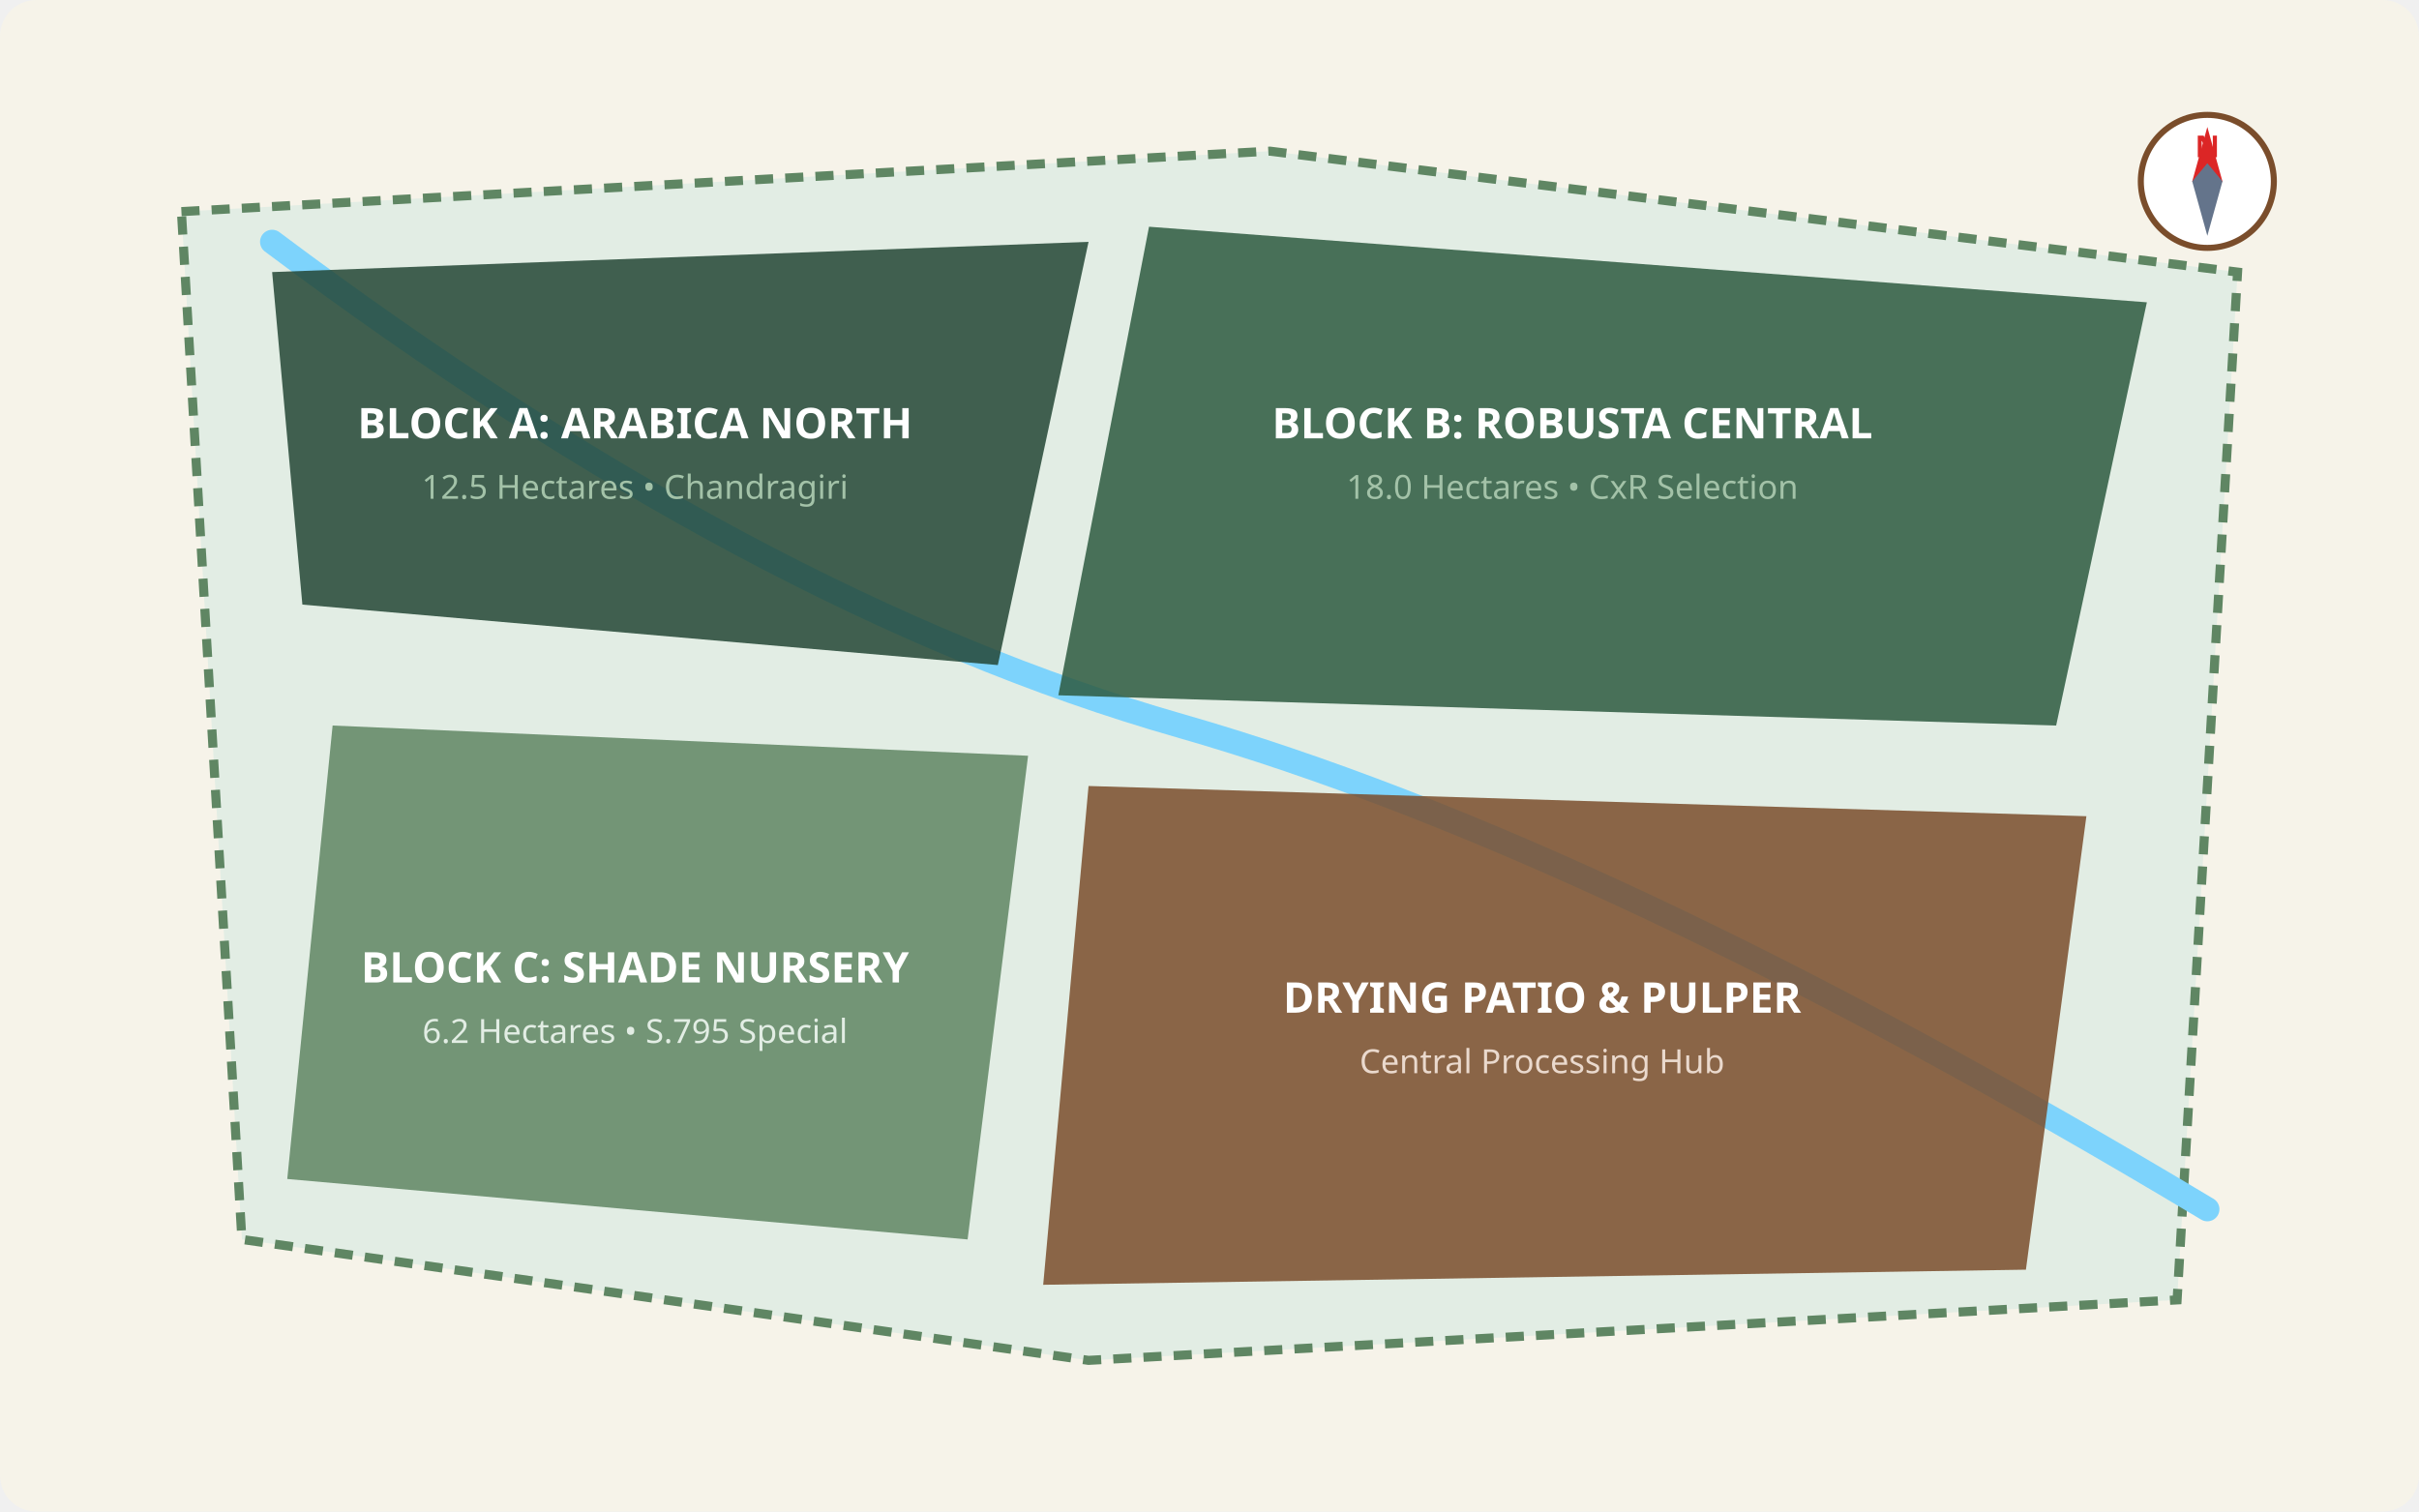
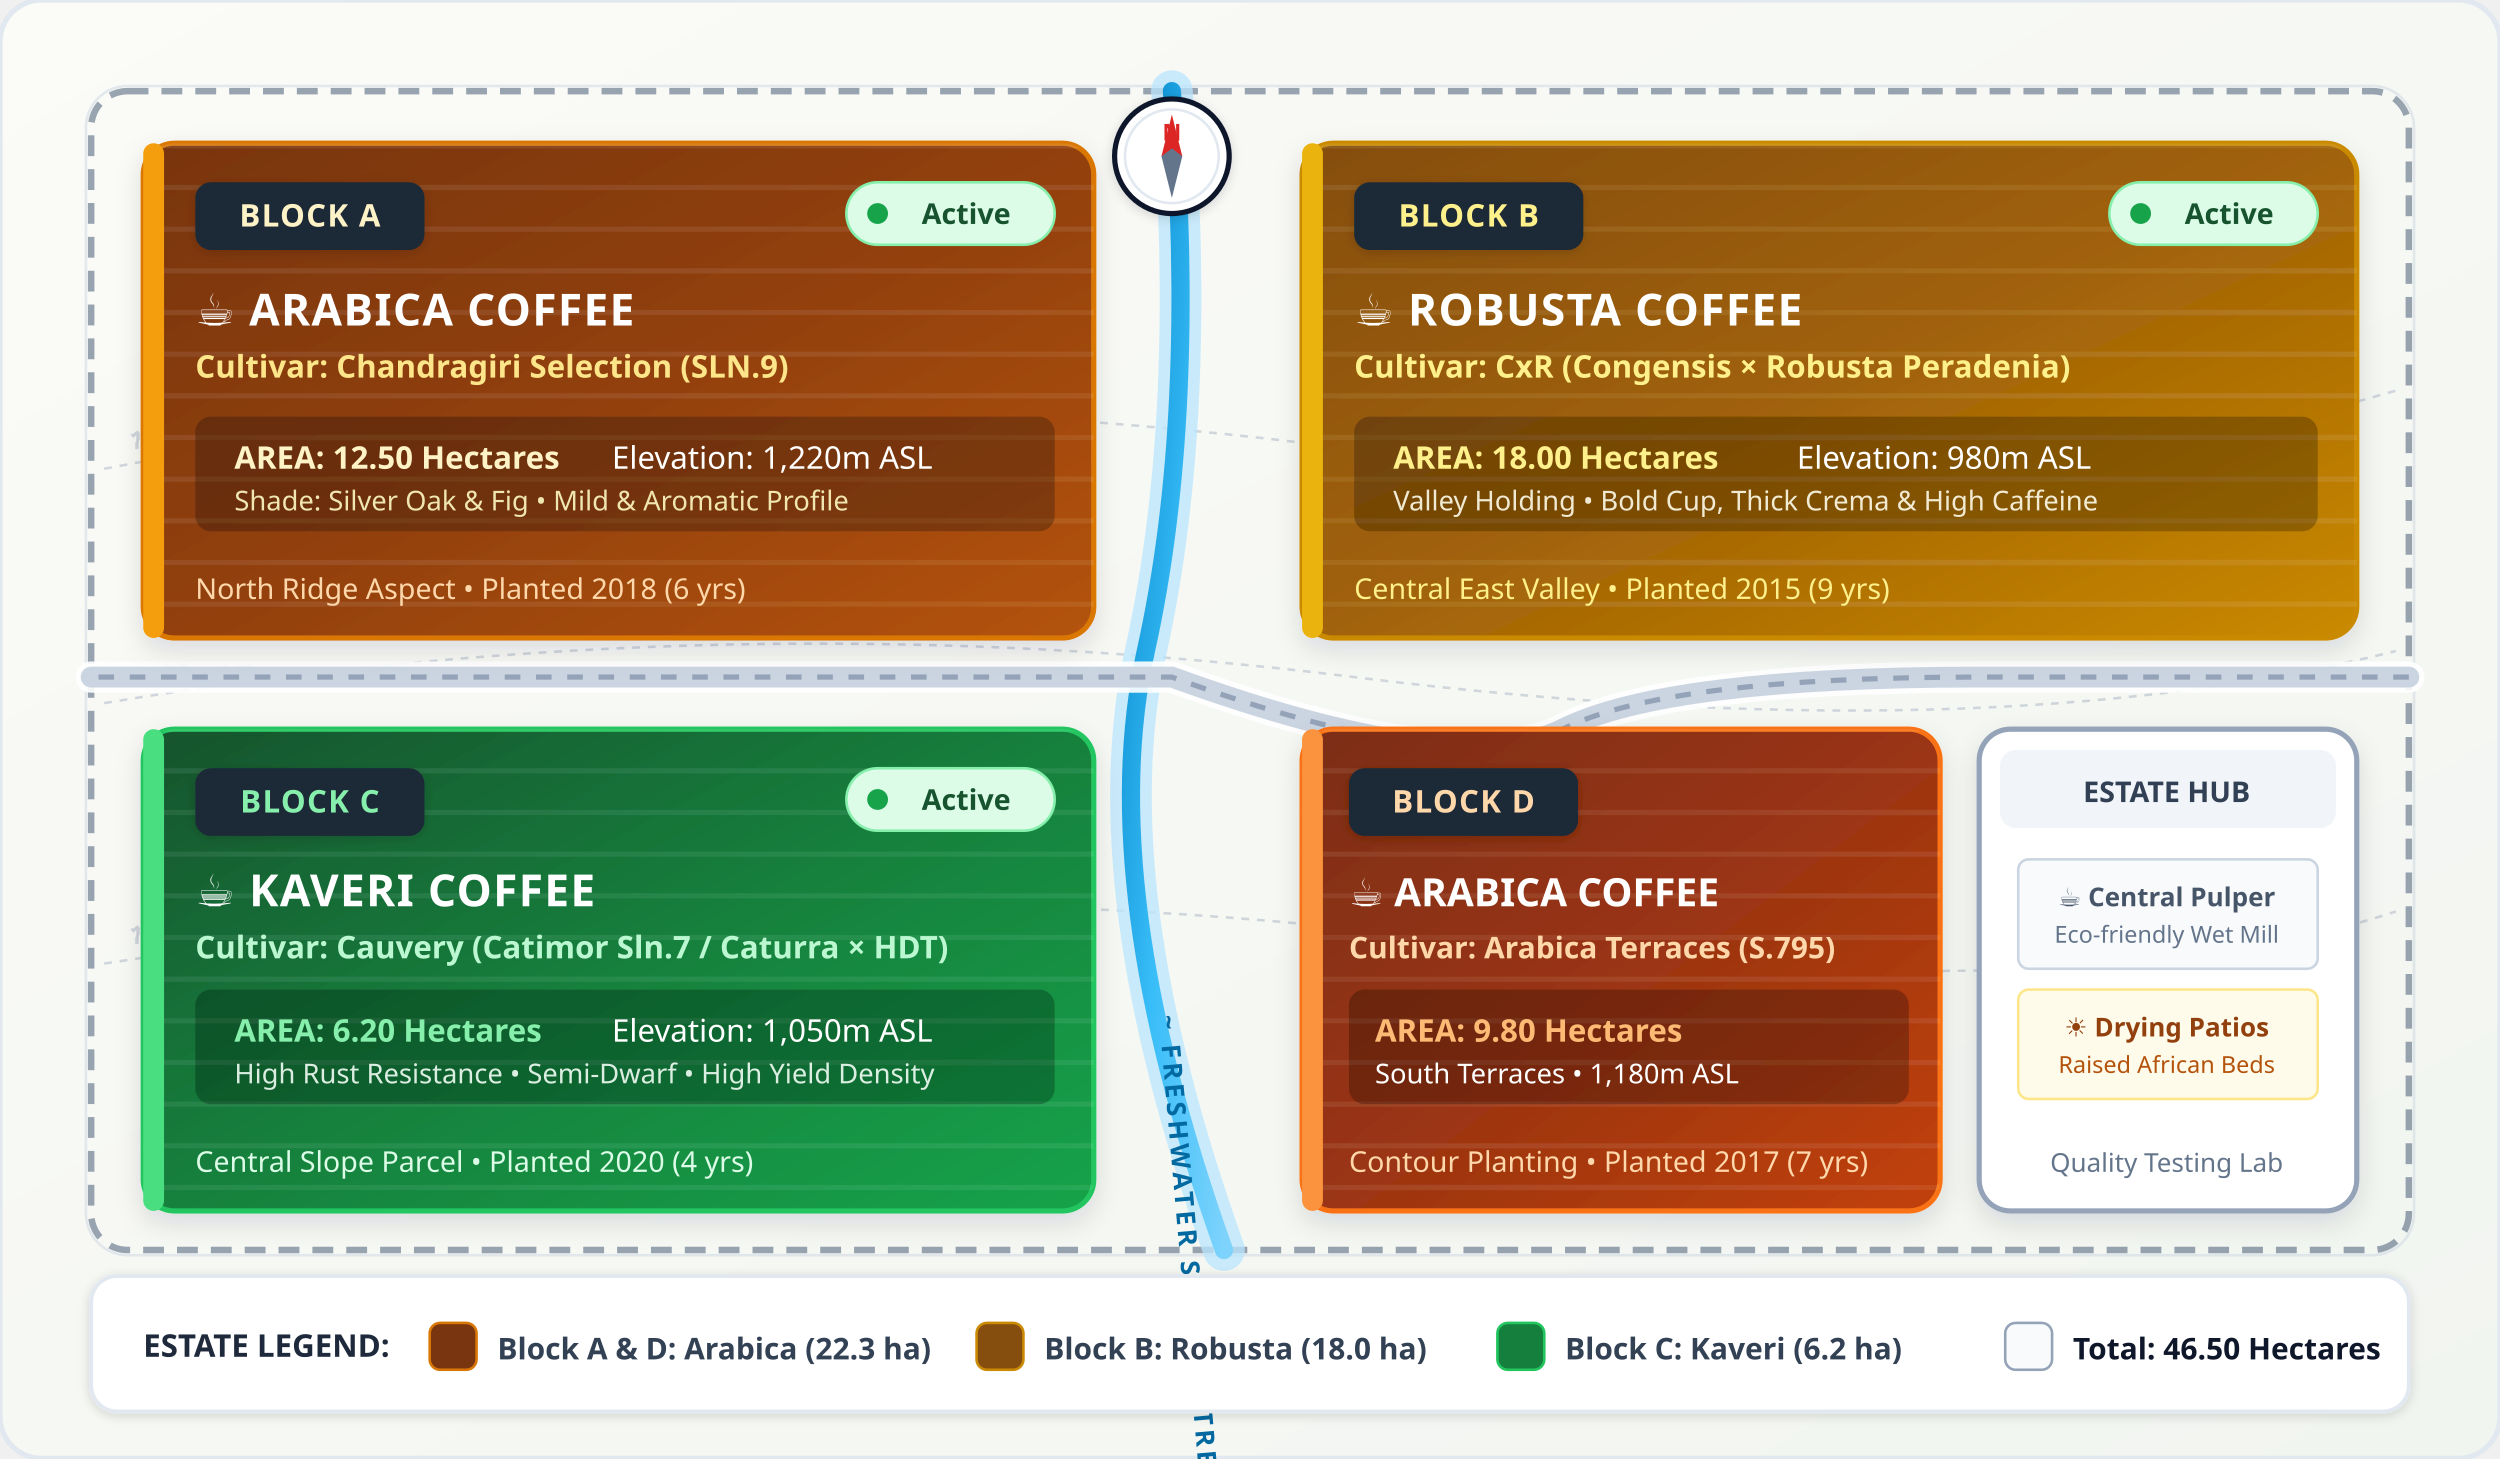
- <svg xmlns="http://www.w3.org/2000/svg" viewBox="0 0 800 500" width="100%" height="100%">
-   <rect width="800" height="500" fill="#F6F3E9" rx="12" />
-   <path d="M 60 70 L 420 50 L 740 90 L 720 430 L 360 450 L 80 410 Z" fill="#E2EDE4" stroke="#5F8663" stroke-width="3" stroke-dasharray="6,4" />
-   <path d="M 90 80 Q 250 200, 390 240 T 730 400" fill="none" stroke="#7DD3FC" stroke-width="8" stroke-linecap="round" />
-   <path d="M 90 90 L 360 80 L 330 220 L 100 200 Z" fill="#234735" opacity="0.85" />
-   <text x="210" y="145" fill="#FFFFFF" font-family="sans-serif" font-size="14" font-weight="bold" text-anchor="middle">BLOCK A: ARABICA NORTH</text>
-   <text x="210" y="165" fill="#A3C2A8" font-family="sans-serif" font-size="11" text-anchor="middle">12.5 Hectares • Chandragiri</text>
-   <path d="M 380 75 L 710 100 L 680 240 L 350 230 Z" fill="#2D5A40" opacity="0.85" />
-   <text x="520" y="145" fill="#FFFFFF" font-family="sans-serif" font-size="14" font-weight="bold" text-anchor="middle">BLOCK B: ROBUSTA CENTRAL</text>
-   <text x="520" y="165" fill="#A3C2A8" font-family="sans-serif" font-size="11" text-anchor="middle">18.0 Hectares • CxR Selection</text>
-   <path d="M 110 240 L 340 250 L 320 410 L 95 390 Z" fill="#5F8663" opacity="0.85" />
-   <text x="210" y="325" fill="#FFFFFF" font-family="sans-serif" font-size="14" font-weight="bold" text-anchor="middle">BLOCK C: SHADE NURSERY</text>
-   <text x="210" y="345" fill="#E2EDE4" font-family="sans-serif" font-size="11" text-anchor="middle">6.2 Hectares • S.795 Special</text>
-   <path d="M 360 260 L 690 270 L 670 420 L 345 425 Z" fill="#7A4D2B" opacity="0.85" />
-   <text x="510" y="335" fill="#FFFFFF" font-family="sans-serif" font-size="14" font-weight="bold" text-anchor="middle">DRYING PATIO &amp; PULPER</text>
-   <text x="510" y="355" fill="#EAD9CD" font-family="sans-serif" font-size="11" text-anchor="middle">Central Processing Hub</text>
-   <g transform="translate(730, 60)">
-     <circle cx="0" cy="0" r="22" fill="#FFFFFF" stroke="#7A4D2B" stroke-width="2" />
-     <polygon points="0,-18 5,0 0,6 -5,0" fill="#DC2626" />
-     <polygon points="0,18 5,0 0,-6 -5,0" fill="#64748B" />
-     <text x="0" y="-8" font-family="sans-serif" font-size="10" font-weight="bold" fill="#DC2626" text-anchor="middle">N</text>
+ <svg xmlns="http://www.w3.org/2000/svg" viewBox="0 0 960 560" width="100%" height="100%">
+   <defs>
+     <linearGradient id="arabicaGrad" x1="0%" y1="0%" x2="100%" y2="100%">
+       <stop offset="0%" stop-color="#78350f" />
+       <stop offset="50%" stop-color="#92400e" />
+       <stop offset="100%" stop-color="#b45309" />
+     </linearGradient>
+     <linearGradient id="robustaGrad" x1="0%" y1="0%" x2="100%" y2="100%">
+       <stop offset="0%" stop-color="#854d0e" />
+       <stop offset="50%" stop-color="#a16207" />
+       <stop offset="100%" stop-color="#ca8a04" />
+     </linearGradient>
+     <linearGradient id="kaveriGrad" x1="0%" y1="0%" x2="100%" y2="100%">
+       <stop offset="0%" stop-color="#14532d" />
+       <stop offset="50%" stop-color="#15803d" />
+       <stop offset="100%" stop-color="#16a34a" />
+     </linearGradient>
+     <linearGradient id="arabicaTerraceGrad" x1="0%" y1="0%" x2="100%" y2="100%">
+       <stop offset="0%" stop-color="#7c2d12" />
+       <stop offset="50%" stop-color="#9a3412" />
+       <stop offset="100%" stop-color="#c2410c" />
+     </linearGradient>
+     <linearGradient id="waterGrad" x1="0%" y1="0%" x2="100%" y2="100%">
+       <stop offset="0%" stop-color="#0284c7" />
+       <stop offset="50%" stop-color="#38bdf8" />
+       <stop offset="100%" stop-color="#7dd3fc" />
+     </linearGradient>
+     <linearGradient id="bgCanvas" x1="0%" y1="0%" x2="100%" y2="100%">
+       <stop offset="0%" stop-color="#fbfbf7" />
+       <stop offset="100%" stop-color="#f1f5f0" />
+     </linearGradient>
+     <filter id="cardShadow" x="-5%" y="-5%" width="110%" height="115%" filterUnits="userSpaceOnUse">
+       <feDropShadow dx="0" dy="4" stdDeviation="5" flood-color="#0f172a" flood-opacity="0.12" />
+     </filter>
+     <filter id="pillShadow" x="-10%" y="-10%" width="120%" height="125%" filterUnits="userSpaceOnUse">
+       <feDropShadow dx="0" dy="1" stdDeviation="2" flood-color="#000000" flood-opacity="0.15" />
+     </filter>
+     <pattern id="cropRows" width="16" height="16" patternUnits="userSpaceOnUse">
+       <line x1="0" y1="8" x2="16" y2="8" stroke="#ffffff" stroke-opacity="0.08" stroke-width="2" />
+     </pattern>
+   </defs>
+   <rect width="960" height="560" fill="url(#bgCanvas)" rx="16" stroke="#e2e8f0" stroke-width="2" />
+   <g opacity="0.4" stroke="#94a3b8" stroke-width="1" fill="none" stroke-dasharray="3,3">
+     <path d="M 40 180 Q 250 140, 500 170 T 920 150" />
+     <path d="M 40 270 Q 280 230, 520 260 T 920 250" />
+     <path d="M 40 370 Q 300 330, 550 360 T 920 350" />
+     <text x="50" y="172" fill="#64748b" font-family="system-ui, sans-serif" font-size="9">1,250m ASL</text>
+     <text x="50" y="262" fill="#64748b" font-family="system-ui, sans-serif" font-size="9">1,150m ASL</text>
+     <text x="50" y="362" fill="#64748b" font-family="system-ui, sans-serif" font-size="9">1,000m ASL</text>
+   </g>
+   <rect x="35" y="35" width="890" height="445" rx="14" fill="none" stroke="#64748b" stroke-width="2.5" stroke-dasharray="8,5" opacity="0.65" />
+   <rect x="33" y="33" width="894" height="449" rx="16" fill="none" stroke="#cbd5e1" stroke-width="1" opacity="0.5" />
+   <path d="M 450 35 Q 460 160, 440 250 T 470 480" fill="none" stroke="#bae6fd" stroke-width="16" stroke-linecap="round" opacity="0.75" />
+   <path d="M 450 35 Q 460 160, 440 250 T 470 480" fill="none" stroke="url(#waterGrad)" stroke-width="7" stroke-linecap="round" />
+   <text x="445" y="390" fill="#0369a1" font-family="system-ui, sans-serif" font-size="10" font-weight="bold" transform="rotate(85 445 390)" letter-spacing="1.5">~ FRESHWATER SPRING STREAM ~</text>
+   <path d="M 925 260 L 760 260 Q 640 260, 600 280 T 450 260 L 35 260" fill="none" stroke="#ffffff" stroke-width="12" opacity="0.9" stroke-linecap="round" />
+   <path d="M 925 260 L 760 260 Q 640 260, 600 280 T 450 260 L 35 260" fill="none" stroke="#cbd5e1" stroke-width="8" stroke-linecap="round" />
+   <path d="M 925 260 L 760 260 Q 640 260, 600 280 T 450 260 L 35 260" fill="none" stroke="#94a3b8" stroke-width="2" stroke-dasharray="6,6" />
+   <g id="blockA" filter="url(#cardShadow)">
+     <rect x="55" y="55" width="365" height="190" rx="12" fill="url(#arabicaGrad)" stroke="#d97706" stroke-width="2" />
+     <rect x="55" y="55" width="365" height="190" rx="12" fill="url(#cropRows)" />
+     <rect x="55" y="55" width="8" height="190" rx="4" fill="#f59e0b" />
+     <g transform="translate(75, 70)" filter="url(#pillShadow)">
+       <rect width="88" height="26" rx="6" fill="#1f2937" />
+       <text x="44" y="17" fill="#fef3c7" font-family="system-ui, sans-serif" font-size="12" font-weight="800" text-anchor="middle" letter-spacing="0.5">BLOCK A</text>
+     </g>
+     <g transform="translate(325, 70)">
+       <rect width="80" height="24" rx="12" fill="#dcfce7" stroke="#86efac" stroke-width="1" />
+       <circle cx="12" cy="12" r="4" fill="#16a34a" />
+       <text x="46" y="16" fill="#14532d" font-family="system-ui, sans-serif" font-size="11" font-weight="bold" text-anchor="middle">Active</text>
+     </g>
+     <text x="75" y="125" fill="#ffffff" font-family="system-ui, sans-serif" font-size="17" font-weight="bold" letter-spacing="0.5">☕ ARABICA COFFEE</text>
+     <text x="75" y="145" fill="#fde68a" font-family="system-ui, sans-serif" font-size="12" font-weight="600">Cultivar: Chandragiri Selection (SLN.9)</text>
+     <rect x="75" y="160" width="330" height="44" rx="6" fill="#000000" fill-opacity="0.25" />
+     <text x="90" y="180" fill="#fef3c7" font-family="system-ui, sans-serif" font-size="12" font-weight="bold">AREA: 12.50 Hectares</text>
+     <text x="235" y="180" fill="#ffffff" font-family="system-ui, sans-serif" font-size="12">Elevation: 1,220m ASL</text>
+     <text x="90" y="196" fill="#fef9c3" font-family="system-ui, sans-serif" font-size="10.5" opacity="0.9">Shade: Silver Oak &amp; Fig • Mild &amp; Aromatic Profile</text>
+     <text x="75" y="230" fill="#fed7aa" font-family="system-ui, sans-serif" font-size="11">North Ridge Aspect • Planted 2018 (6 yrs)</text>
+   </g>
+   <g id="blockB" filter="url(#cardShadow)">
+     <rect x="500" y="55" width="405" height="190" rx="12" fill="url(#robustaGrad)" stroke="#ca8a04" stroke-width="2" />
+     <rect x="500" y="55" width="405" height="190" rx="12" fill="url(#cropRows)" />
+     <rect x="500" y="55" width="8" height="190" rx="4" fill="#eab308" />
+     <g transform="translate(520, 70)" filter="url(#pillShadow)">
+       <rect width="88" height="26" rx="6" fill="#1f2937" />
+       <text x="44" y="17" fill="#fef08a" font-family="system-ui, sans-serif" font-size="12" font-weight="800" text-anchor="middle" letter-spacing="0.5">BLOCK B</text>
+     </g>
+     <g transform="translate(810, 70)">
+       <rect width="80" height="24" rx="12" fill="#dcfce7" stroke="#86efac" stroke-width="1" />
+       <circle cx="12" cy="12" r="4" fill="#16a34a" />
+       <text x="46" y="16" fill="#14532d" font-family="system-ui, sans-serif" font-size="11" font-weight="bold" text-anchor="middle">Active</text>
+     </g>
+     <text x="520" y="125" fill="#ffffff" font-family="system-ui, sans-serif" font-size="17" font-weight="bold" letter-spacing="0.5">☕ ROBUSTA COFFEE</text>
+     <text x="520" y="145" fill="#fef08a" font-family="system-ui, sans-serif" font-size="12" font-weight="600">Cultivar: CxR (Congensis × Robusta Peradenia)</text>
+     <rect x="520" y="160" width="370" height="44" rx="6" fill="#000000" fill-opacity="0.25" />
+     <text x="535" y="180" fill="#fef08a" font-family="system-ui, sans-serif" font-size="12" font-weight="bold">AREA: 18.00 Hectares</text>
+     <text x="690" y="180" fill="#ffffff" font-family="system-ui, sans-serif" font-size="12">Elevation: 980m ASL</text>
+     <text x="535" y="196" fill="#fefce8" font-family="system-ui, sans-serif" font-size="10.5" opacity="0.9">Valley Holding • Bold Cup, Thick Crema &amp; High Caffeine</text>
+     <text x="520" y="230" fill="#fef08a" font-family="system-ui, sans-serif" font-size="11">Central East Valley • Planted 2015 (9 yrs)</text>
+   </g>
+   <g id="blockC" filter="url(#cardShadow)">
+     <rect x="55" y="280" width="365" height="185" rx="12" fill="url(#kaveriGrad)" stroke="#22c55e" stroke-width="2" />
+     <rect x="55" y="280" width="365" height="185" rx="12" fill="url(#cropRows)" />
+     <rect x="55" y="280" width="8" height="185" rx="4" fill="#4ade80" />
+     <g transform="translate(75, 295)" filter="url(#pillShadow)">
+       <rect width="88" height="26" rx="6" fill="#1f2937" />
+       <text x="44" y="17" fill="#86efac" font-family="system-ui, sans-serif" font-size="12" font-weight="800" text-anchor="middle" letter-spacing="0.5">BLOCK C</text>
+     </g>
+     <g transform="translate(325, 295)">
+       <rect width="80" height="24" rx="12" fill="#dcfce7" stroke="#86efac" stroke-width="1" />
+       <circle cx="12" cy="12" r="4" fill="#16a34a" />
+       <text x="46" y="16" fill="#14532d" font-family="system-ui, sans-serif" font-size="11" font-weight="bold" text-anchor="middle">Active</text>
+     </g>
+     <text x="75" y="348" fill="#ffffff" font-family="system-ui, sans-serif" font-size="17" font-weight="bold" letter-spacing="0.5">☕ KAVERI COFFEE</text>
+     <text x="75" y="368" fill="#bbf7d0" font-family="system-ui, sans-serif" font-size="12" font-weight="600">Cultivar: Cauvery (Catimor Sln.7 / Caturra × HDT)</text>
+     <rect x="75" y="380" width="330" height="44" rx="6" fill="#000000" fill-opacity="0.25" />
+     <text x="90" y="400" fill="#86efac" font-family="system-ui, sans-serif" font-size="12" font-weight="bold">AREA: 6.20 Hectares</text>
+     <text x="235" y="400" fill="#ffffff" font-family="system-ui, sans-serif" font-size="12">Elevation: 1,050m ASL</text>
+     <text x="90" y="416" fill="#f0fdf4" font-family="system-ui, sans-serif" font-size="10.5" opacity="0.9">High Rust Resistance • Semi-Dwarf • High Yield Density</text>
+     <text x="75" y="450" fill="#dcfce7" font-family="system-ui, sans-serif" font-size="11">Central Slope Parcel • Planted 2020 (4 yrs)</text>
+   </g>
+   <g id="blockD" filter="url(#cardShadow)">
+     <rect x="500" y="280" width="245" height="185" rx="12" fill="url(#arabicaTerraceGrad)" stroke="#f97316" stroke-width="2" />
+     <rect x="500" y="280" width="245" height="185" rx="12" fill="url(#cropRows)" />
+     <rect x="500" y="280" width="8" height="185" rx="4" fill="#fb923c" />
+     <g transform="translate(518, 295)" filter="url(#pillShadow)">
+       <rect width="88" height="26" rx="6" fill="#1f2937" />
+       <text x="44" y="17" fill="#fed7aa" font-family="system-ui, sans-serif" font-size="12" font-weight="800" text-anchor="middle" letter-spacing="0.5">BLOCK D</text>
+     </g>
+     <text x="518" y="348" fill="#ffffff" font-family="system-ui, sans-serif" font-size="15" font-weight="bold">☕ ARABICA COFFEE</text>
+     <text x="518" y="368" fill="#fed7aa" font-family="system-ui, sans-serif" font-size="11.5" font-weight="600">Cultivar: Arabica Terraces (S.795)</text>
+     <rect x="518" y="380" width="215" height="44" rx="6" fill="#000000" fill-opacity="0.25" />
+     <text x="528" y="400" fill="#fdba74" font-family="system-ui, sans-serif" font-size="12" font-weight="bold">AREA: 9.80 Hectares</text>
+     <text x="528" y="416" fill="#ffffff" font-family="system-ui, sans-serif" font-size="10.5">South Terraces • 1,180m ASL</text>
+     <text x="518" y="450" fill="#fed7aa" font-family="system-ui, sans-serif" font-size="11">Contour Planting • Planted 2017 (7 yrs)</text>
+   </g>
+   <g id="processingHub" filter="url(#cardShadow)">
+     <rect x="760" y="280" width="145" height="185" rx="12" fill="#ffffff" stroke="#94a3b8" stroke-width="2" />
+     <rect x="768" y="288" width="129" height="30" rx="6" fill="#f1f5f9" />
+     <text x="832" y="308" fill="#334155" font-family="system-ui, sans-serif" font-size="11" font-weight="bold" text-anchor="middle">ESTATE HUB</text>
+     <g transform="translate(775, 330)">
+       <rect width="115" height="42" rx="4" fill="#f8fafc" stroke="#cbd5e1" />
+       <text x="57" y="18" fill="#475569" font-family="system-ui, sans-serif" font-size="10" font-weight="bold" text-anchor="middle">☕ Central Pulper</text>
+       <text x="57" y="32" fill="#64748b" font-family="system-ui, sans-serif" font-size="9" text-anchor="middle">Eco-friendly Wet Mill</text>
+     </g>
+     <g transform="translate(775, 380)">
+       <rect width="115" height="42" rx="4" fill="#fffbeb" stroke="#fde68a" />
+       <text x="57" y="18" fill="#92400e" font-family="system-ui, sans-serif" font-size="10" font-weight="bold" text-anchor="middle">☀️ Drying Patios</text>
+       <text x="57" y="32" fill="#b45309" font-family="system-ui, sans-serif" font-size="9" text-anchor="middle">Raised African Beds</text>
+     </g>
+     <text x="832" y="450" fill="#64748b" font-family="system-ui, sans-serif" font-size="10" text-anchor="middle">Quality Testing Lab</text>
+   </g>
+   <g transform="translate(450, 60)" filter="url(#pillShadow)">
+     <circle cx="0" cy="0" r="22" fill="#ffffff" stroke="#0f172a" stroke-width="2" />
+     <circle cx="0" cy="0" r="18" fill="none" stroke="#e2e8f0" stroke-width="1" />
+     <polygon points="0,-16 4,0 0,3 -4,0" fill="#dc2626" />
+     <polygon points="0,16 4,0 0,-3 -4,0" fill="#64748b" />
+     <text x="0" y="-6" font-family="system-ui, sans-serif" font-size="9" font-weight="900" fill="#dc2626" text-anchor="middle">N</text>
+   </g>
+   <g transform="translate(35, 490)">
+     <rect width="890" height="52" rx="10" fill="#ffffff" stroke="#e2e8f0" stroke-width="1.5" filter="url(#pillShadow)" />
+     <text x="20" y="31" fill="#1e293b" font-family="system-ui, sans-serif" font-size="12" font-weight="bold">ESTATE LEGEND:</text>
+     <g transform="translate(130, 18)">
+       <rect width="18" height="18" rx="4" fill="#78350f" stroke="#d97706" />
+       <text x="26" y="14" fill="#334155" font-family="system-ui, sans-serif" font-size="11.5" font-weight="600">Block A &amp; D: Arabica (22.3 ha)</text>
+     </g>
+     <g transform="translate(340, 18)">
+       <rect width="18" height="18" rx="4" fill="#854d0e" stroke="#ca8a04" />
+       <text x="26" y="14" fill="#334155" font-family="system-ui, sans-serif" font-size="11.5" font-weight="600">Block B: Robusta (18.0 ha)</text>
+     </g>
+     <g transform="translate(540, 18)">
+       <rect width="18" height="18" rx="4" fill="#15803d" stroke="#22c55e" />
+       <text x="26" y="14" fill="#334155" font-family="system-ui, sans-serif" font-size="11.5" font-weight="600">Block C: Kaveri (6.2 ha)</text>
+     </g>
+     <g transform="translate(735, 18)">
+       <rect width="18" height="18" rx="4" fill="#f8fafc" stroke="#94a3b8" />
+       <text x="26" y="14" fill="#0f172a" font-family="system-ui, sans-serif" font-size="11.5" font-weight="bold">Total: 46.50 Hectares</text>
+     </g>
  </g>
</svg>
